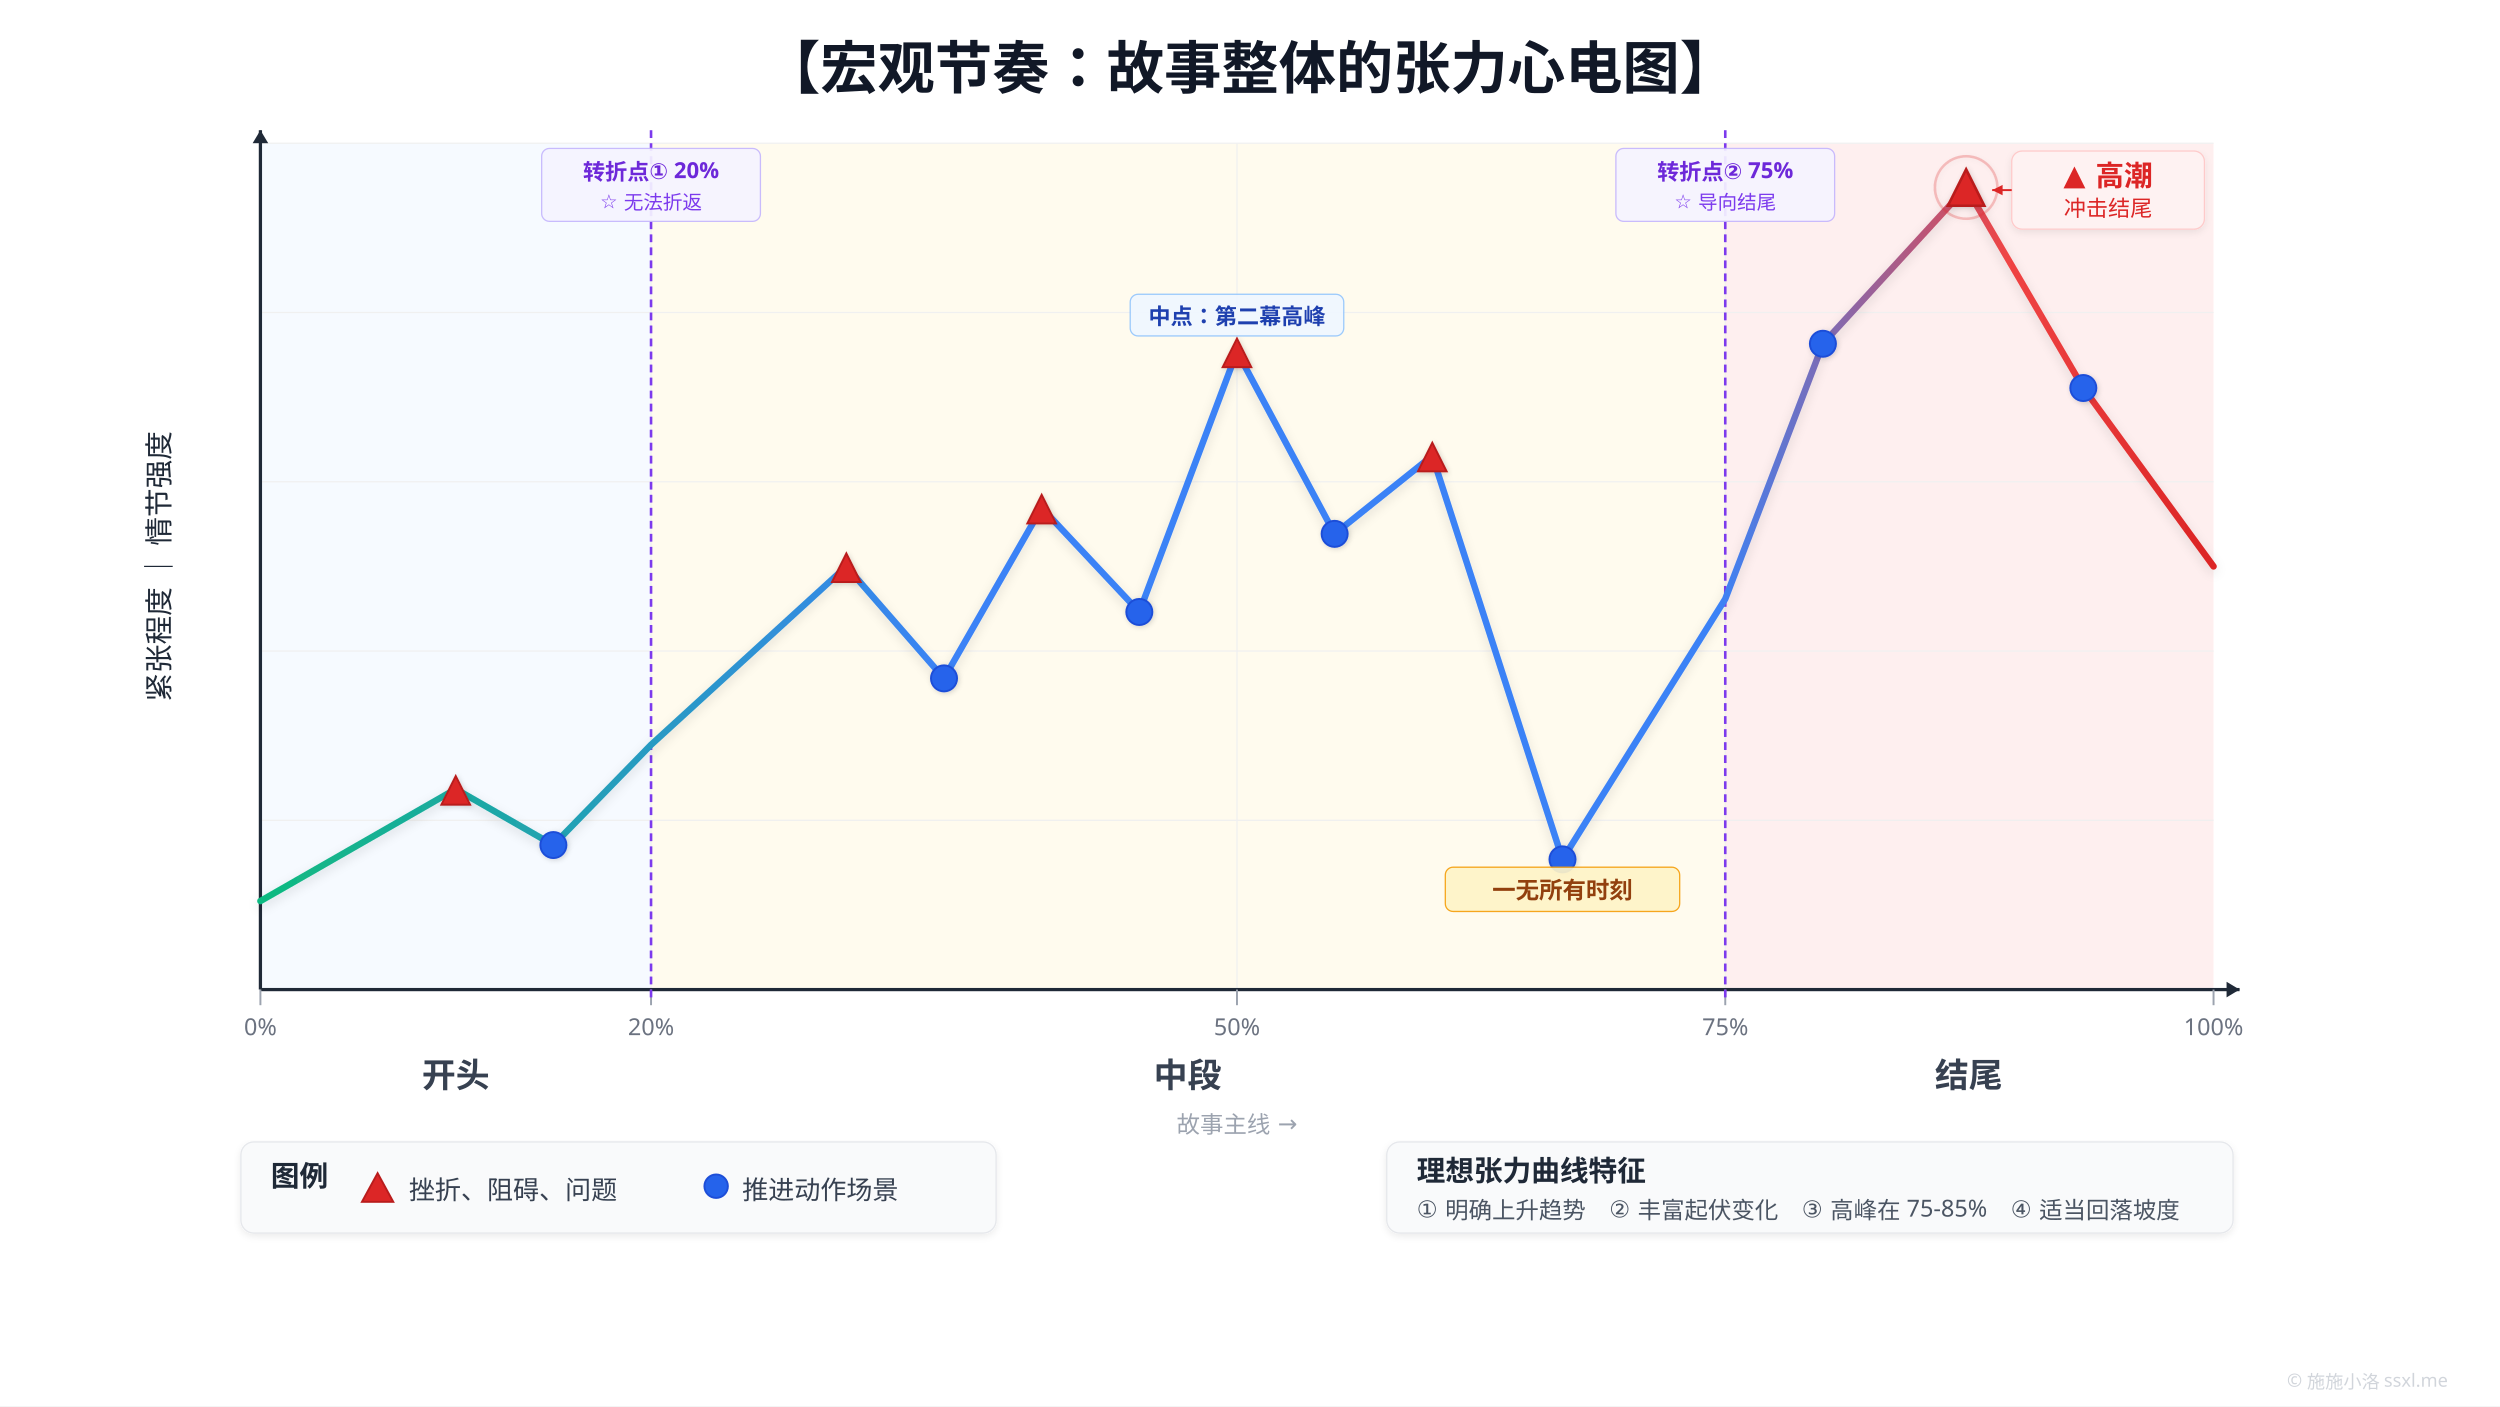
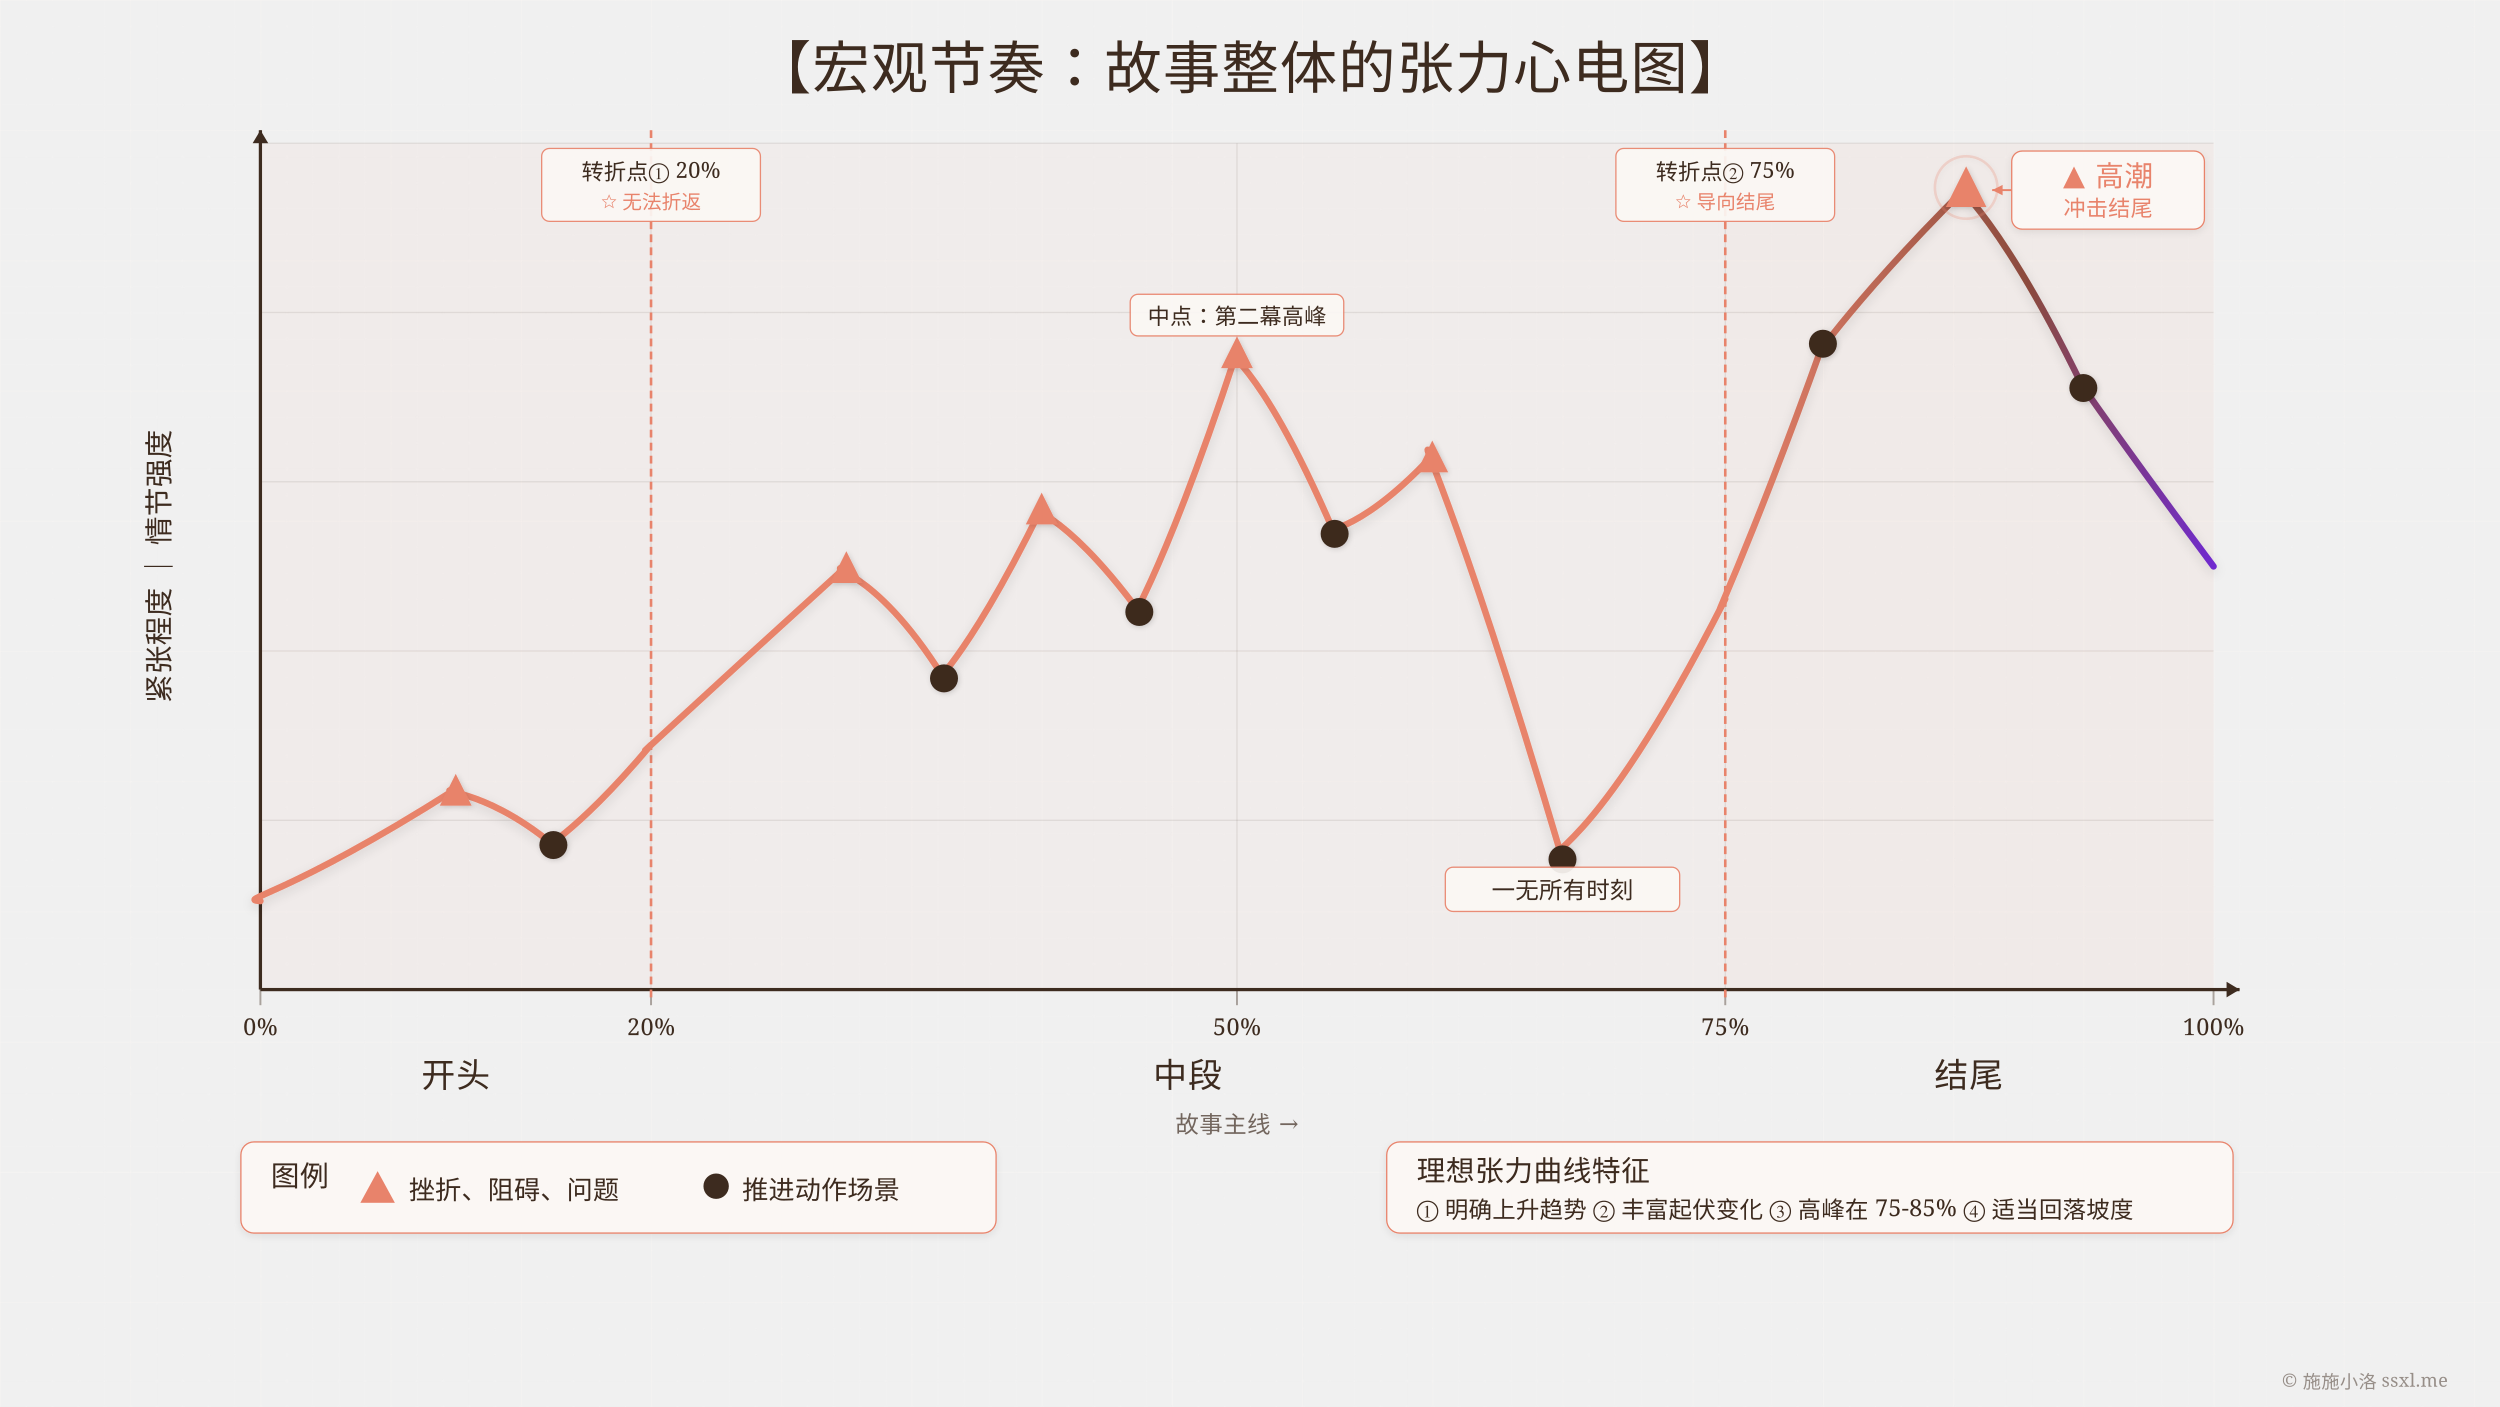
- <svg xmlns="http://www.w3.org/2000/svg" width="1920" height="1080" viewBox="0 0 1920 1080">
+ <svg xmlns="http://www.w3.org/2000/svg" id="tension-chart" viewBox="0 0 1920 1080" class="w-full h-auto" preserveAspectRatio="xMidYMid meet">
  <defs>
    <linearGradient id="tensionGradient" x1="0%" y1="0%" x2="100%" y2="0%">
-       <stop offset="0%" stop-color="#10B981" />
-       <stop offset="35%" stop-color="#3B82F6" />
-       <stop offset="75%" stop-color="#3B82F6" />
-       <stop offset="90%" stop-color="#EF4444" />
-       <stop offset="100%" stop-color="#DC2626" />
+       <stop offset="0%" stop-color="#E8836B" />
+       <stop offset="35%" stop-color="#E8836B" />
+       <stop offset="75%" stop-color="#E8836B" />
+       <stop offset="90%" stop-color="#8B4A3D" />
+       <stop offset="100%" stop-color="#6D28D9" />
    </linearGradient>
    <filter id="curveShadow" x="-5%" y="-5%" width="110%" height="110%">
      <feDropShadow dx="0" dy="3" stdDeviation="4" flood-color="#000" flood-opacity="0.12" />
    </filter>
    <filter id="pointShadow" x="-30%" y="-30%" width="160%" height="160%">
      <feDropShadow dx="1" dy="1" stdDeviation="2" flood-color="#000" flood-opacity="0.15" />
    </filter>
    <filter id="boxShadow" x="-5%" y="-5%" width="110%" height="120%">
      <feDropShadow dx="0" dy="2" stdDeviation="3" flood-color="#000" flood-opacity="0.08" />
    </filter>
  </defs>
-   <rect width="1920" height="1080" fill="#FFFFFF" />
-   <text x="960" y="68" font-family="system-ui, -apple-system, PingFang SC, sans-serif" font-size="44" font-weight="bold" fill="#111827" text-anchor="middle">【宏观节奏：故事整体的张力心电图】</text>
+   <defs>
+     <style>
+       
+         .brand-bg { fill: var(--color-brand-bg, #FBF7F4); }
+         .brand-text { fill: var(--color-brand-text, #3D2B1F); }
+         .brand-coral { fill: var(--color-brand-coral, #E8836B); stroke: var(--color-brand-coral, #E8836B); }
+       
+     </style>
+     <pattern id="smallGrid" width="20" height="20" patternUnits="userSpaceOnUse">
+       <path d="M 20 0 L 0 0 0 20" fill="none" stroke="rgba(251, 247, 244, 0.3)" stroke-width="0.5" />
+     </pattern>
+     <pattern id="mediumGrid" width="100" height="100" patternUnits="userSpaceOnUse">
+       <rect width="100" height="100" fill="url(#smallGrid)" />
+       <path d="M 100 0 L 0 0 0 100" fill="none" stroke="rgba(251, 247, 244, 0.5)" stroke-width="1" />
+     </pattern>
+   </defs>
+   <rect width="1920" height="1080" fill="url(#mediumGrid)" />
+   <text x="960" y="68" font-family="'Noto Serif SC', serif" font-size="44" font-weight="300" fill="var(--color-brand-text, #3D2B1F)" text-anchor="middle" letter-spacing="0.02em">【宏观节奏：故事整体的张力心电图】</text>
  <g transform="translate(200, 110)">
-     <rect x="0" y="0" width="300" height="650" fill="#EFF6FF" opacity="0.55" />
-     <rect x="300" y="0" width="825" height="650" fill="#FEF3C7" opacity="0.30" />
-     <rect x="1125" y="0" width="375" height="650" fill="#FEE2E2" opacity="0.55" />
-     <g stroke="#F0F0F0" stroke-width="1">
+     <rect class="act-zone" data-act="1" x="0" y="0" width="300" height="650" fill="rgba(232, 131, 107, 0.08)" opacity="0.55" style="cursor:pointer" />
+     <rect class="act-zone" data-act="2" x="300" y="0" width="825" height="650" fill="rgba(232, 131, 107, 0.15)" opacity="0.30" style="cursor:pointer" />
+     <rect class="act-zone" data-act="3" x="1125" y="0" width="375" height="650" fill="rgba(232, 131, 107, 0.10)" opacity="0.55" style="cursor:pointer" />
+     <g stroke="rgba(61, 43, 31, 0.1)" stroke-width="1">
      <line x1="0" y1="0" x2="1500" y2="0" />
      <line x1="0" y1="130" x2="1500" y2="130" />
      <line x1="0" y1="260" x2="1500" y2="260" />
      <line x1="0" y1="390" x2="1500" y2="390" />
      <line x1="0" y1="520" x2="1500" y2="520" />
      <line x1="300" y1="0" x2="300" y2="650" />
      <line x1="750" y1="0" x2="750" y2="650" />
      <line x1="1125" y1="0" x2="1125" y2="650" />
    </g>
-     <line x1="0" y1="650" x2="1520" y2="650" stroke="#1F2937" stroke-width="2.5" />
-     <line x1="0" y1="-10" x2="0" y2="650" stroke="#1F2937" stroke-width="2.5" />
-     <polygon points="1520,650 1510,644 1510,656" fill="#1F2937" />
-     <polygon points="0,-10 -6,0 6,0" fill="#1F2937" />
-     <text x="-70" y="325" font-family="system-ui, PingFang SC, sans-serif" font-size="22" fill="#1F2937" transform="rotate(-90, -70, 325)" text-anchor="middle">紧张程度 ｜ 情节强度</text>
-     <g font-family="system-ui, PingFang SC, sans-serif" font-size="18" fill="#6B7280" text-anchor="middle">
-       <line x1="0" y1="650" x2="0" y2="662" stroke="#9CA3AF" stroke-width="1.5" />
+     <line x1="0" y1="650" x2="1520" y2="650" stroke="var(--color-brand-text, #3D2B1F)" stroke-width="2.5" />
+     <line x1="0" y1="-10" x2="0" y2="650" stroke="var(--color-brand-text, #3D2B1F)" stroke-width="2.5" />
+     <polygon points="1520,650 1510,644 1510,656" fill="var(--color-brand-text, #3D2B1F)" />
+     <polygon points="0,-10 -6,0 6,0" fill="var(--color-brand-text, #3D2B1F)" />
+     <text x="-70" y="325" font-family="'Noto Serif SC', serif" font-size="22" fill="var(--color-brand-text, #3D2B1F)" transform="rotate(-90, -70, 325)" text-anchor="middle" letter-spacing="0.01em">紧张程度 ｜ 情节强度</text>
+     <g font-family="'Noto Serif SC', serif" font-size="18" fill="var(--color-brand-text, #3D2B1F)" text-anchor="middle" letter-spacing="0.02em">
+       <line x1="0" y1="650" x2="0" y2="662" stroke="var(--color-brand-text, #3D2B1F)" opacity="0.4" stroke-width="1.5" />
      <text x="0" y="685">0%</text>
-       <line x1="300" y1="650" x2="300" y2="662" stroke="#9CA3AF" stroke-width="1.5" />
+       <line x1="300" y1="650" x2="300" y2="662" stroke="var(--color-brand-text, #3D2B1F)" opacity="0.4" stroke-width="1.5" />
      <text x="300" y="685">20%</text>
-       <line x1="750" y1="650" x2="750" y2="662" stroke="#9CA3AF" stroke-width="1.5" />
+       <line x1="750" y1="650" x2="750" y2="662" stroke="var(--color-brand-text, #3D2B1F)" opacity="0.4" stroke-width="1.5" />
      <text x="750" y="685">50%</text>
-       <line x1="1125" y1="650" x2="1125" y2="662" stroke="#9CA3AF" stroke-width="1.5" />
+       <line x1="1125" y1="650" x2="1125" y2="662" stroke="var(--color-brand-text, #3D2B1F)" opacity="0.4" stroke-width="1.5" />
      <text x="1125" y="685">75%</text>
-       <line x1="1500" y1="650" x2="1500" y2="662" stroke="#9CA3AF" stroke-width="1.5" />
+       <line x1="1500" y1="650" x2="1500" y2="662" stroke="var(--color-brand-text, #3D2B1F)" opacity="0.4" stroke-width="1.5" />
      <text x="1500" y="685">100%</text>
    </g>
-     <g font-family="system-ui, PingFang SC, sans-serif" font-size="26" font-weight="bold" fill="#374151">
+     <g font-family="'Noto Serif SC', serif" font-size="26" font-weight="400" fill="var(--color-brand-text, #3D2B1F)" letter-spacing="0.03em">
      <text x="150" y="725" text-anchor="middle">开头</text>
      <text x="712" y="725" text-anchor="middle">中段</text>
      <text x="1312" y="725" text-anchor="middle">结尾</text>
    </g>
-     <text x="750" y="760" font-family="system-ui, PingFang SC, sans-serif" font-size="18" fill="#9CA3AF" text-anchor="middle">故事主线 →</text>
-     <line x1="300" y1="-10" x2="300" y2="660" stroke="#7C3AED" stroke-width="2" stroke-dasharray="6,4" />
-     <rect x="216" y="4" width="168" height="56" fill="#F5F3FF" stroke="#C4B5FD" stroke-width="1" rx="6" opacity="0.92" />
-     <text x="300" y="28" font-family="system-ui, PingFang SC, sans-serif" font-size="17" font-weight="bold" fill="#6D28D9" text-anchor="middle">转折点① 20%</text>
-     <text x="300" y="50" font-family="system-ui, PingFang SC, sans-serif" font-size="15" fill="#7C3AED" text-anchor="middle">☆ 无法折返</text>
-     <line x1="1125" y1="-10" x2="1125" y2="660" stroke="#7C3AED" stroke-width="2" stroke-dasharray="6,4" />
-     <rect x="1041" y="4" width="168" height="56" fill="#F5F3FF" stroke="#C4B5FD" stroke-width="1" rx="6" opacity="0.92" />
-     <text x="1125" y="28" font-family="system-ui, PingFang SC, sans-serif" font-size="17" font-weight="bold" fill="#6D28D9" text-anchor="middle">转折点② 75%</text>
-     <text x="1125" y="50" font-family="system-ui, PingFang SC, sans-serif" font-size="15" fill="#7C3AED" text-anchor="middle">☆ 导向结尾</text>
-     <path d="       M 0,582       L 150,496       L 225,539       L 300,462       L 450,325       L 525,411       L 600,280       L 675,360       L 750,160       L 825,300       L 900,240       L 1000,550       L 1125,350       L 1200,154       L 1310,34       L 1400,188       L 1500,325     " fill="none" stroke="url(#tensionGradient)" stroke-width="5" stroke-linejoin="round" stroke-linecap="round" filter="url(#curveShadow)" />
+     <text x="750" y="760" font-family="'Noto Serif SC', serif" font-size="18" fill="var(--color-brand-text, #3D2B1F)" text-anchor="middle" opacity="0.7" letter-spacing="0.02em">故事主线 →</text>
+     <line x1="300" y1="-10" x2="300" y2="660" stroke="var(--color-brand-coral, #E8836B)" stroke-width="2" stroke-dasharray="6,4" />
+     <rect x="216" y="4" width="168" height="56" fill="var(--color-brand-bg, #FBF7F4)" stroke="var(--color-brand-coral, #E8836B)" stroke-width="1" rx="6" opacity="0.92" />
+     <text x="300" y="28" font-family="'Noto Serif SC', serif" font-size="17" font-weight="400" fill="var(--color-brand-text, #3D2B1F)" text-anchor="middle" letter-spacing="0.01em">转折点① 20%</text>
+     <text x="300" y="50" font-family="'Noto Serif SC', serif" font-size="15" fill="var(--color-brand-coral, #E8836B)" text-anchor="middle" letter-spacing="0.01em">☆ 无法折返</text>
+     <line x1="1125" y1="-10" x2="1125" y2="660" stroke="var(--color-brand-coral, #E8836B)" stroke-width="2" stroke-dasharray="6,4" />
+     <rect x="1041" y="4" width="168" height="56" fill="var(--color-brand-bg, #FBF7F4)" stroke="var(--color-brand-coral, #E8836B)" stroke-width="1" rx="6" opacity="0.92" />
+     <text x="1125" y="28" font-family="'Noto Serif SC', serif" font-size="17" font-weight="400" fill="var(--color-brand-text, #3D2B1F)" text-anchor="middle" letter-spacing="0.01em">转折点② 75%</text>
+     <text x="1125" y="50" font-family="'Noto Serif SC', serif" font-size="15" fill="var(--color-brand-coral, #E8836B)" text-anchor="middle" letter-spacing="0.01em">☆ 导向结尾</text>
+     <path d="M 0,582 C -18.75,580.583 18.75,579.417 150,496 C 131.25,499.583 168.75,492.417 225,539 C 212.5,541.833 237.5,536.167 300,462 C 281.25,479.833 318.75,444.167 450,325 C 431.25,329.25 468.75,320.75 525,411 C 512.5,414.75 537.5,407.25 600,280 C 587.5,284.25 612.5,275.75 675,360 C 662.5,370 687.5,350 750,160 C 737.5,165 762.5,155 825,300 C 812.5,293.333 837.5,306.667 900,240 C 885.417,219.167 914.583,260.833 1000,550 C 981.25,540.833 1018.75,559.167 1125,350 C 1108.333,383 1141.667,317 1200,154 C 1184.583,180.333 1215.417,127.667 1310,34 C 1293.333,31.167 1326.667,36.833 1400,188 C 1384.167,163.75 1415.833,212.25 1500,325" fill="none" stroke="url(#tensionGradient)" stroke-width="5" stroke-linejoin="round" stroke-linecap="round" filter="url(#curveShadow)" />
    <g filter="url(#pointShadow)">
-       <polygon points="150,486 139,508 161,508" fill="#DC2626" stroke="#B91C1C" stroke-width="1.5" />
-       <polygon points="450,315 439,337 461,337" fill="#DC2626" stroke="#B91C1C" stroke-width="1.5" />
-       <polygon points="600,270 589,292 611,292" fill="#DC2626" stroke="#B91C1C" stroke-width="1.5" />
-       <polygon points="750,150 739,172 761,172" fill="#DC2626" stroke="#B91C1C" stroke-width="1.5" />
-       <polygon points="900,230 889,252 911,252" fill="#DC2626" stroke="#B91C1C" stroke-width="1.5" />
-       <polygon points="1310,20 1296,48 1324,48" fill="#DC2626" stroke="#B91C1C" stroke-width="2" />
-       <circle cx="225" cy="539" r="10" fill="#2563EB" stroke="#1D4ED8" stroke-width="1.5" />
-       <circle cx="525" cy="411" r="10" fill="#2563EB" stroke="#1D4ED8" stroke-width="1.5" />
-       <circle cx="675" cy="360" r="10" fill="#2563EB" stroke="#1D4ED8" stroke-width="1.5" />
-       <circle cx="825" cy="300" r="10" fill="#2563EB" stroke="#1D4ED8" stroke-width="1.5" />
-       <circle cx="1000" cy="550" r="10" fill="#2563EB" stroke="#1D4ED8" stroke-width="1.5" />
-       <circle cx="1200" cy="154" r="10" fill="#2563EB" stroke="#1D4ED8" stroke-width="1.5" />
-       <circle cx="1400" cy="188" r="10" fill="#2563EB" stroke="#1D4ED8" stroke-width="1.5" />
-       <circle cx="1310" cy="34" r="24" fill="none" stroke="#DC2626" stroke-width="2" opacity="0.25" />
+       <polygon class="data-point" data-index="1" points="150,486 139,508 161,508" fill="var(--color-brand-coral, #E8836B)" stroke="var(--color-brand-coral, #E8836B)" stroke-width="1.5" style="cursor:pointer" />
+       <polygon class="data-point" data-index="4" points="450,315 439,337 461,337" fill="var(--color-brand-coral, #E8836B)" stroke="var(--color-brand-coral, #E8836B)" stroke-width="1.5" style="cursor:pointer" />
+       <polygon class="data-point" data-index="6" points="600,270 589,292 611,292" fill="var(--color-brand-coral, #E8836B)" stroke="var(--color-brand-coral, #E8836B)" stroke-width="1.5" style="cursor:pointer" />
+       <polygon class="data-point" data-index="8" points="750,150 739,172 761,172" fill="var(--color-brand-coral, #E8836B)" stroke="var(--color-brand-coral, #E8836B)" stroke-width="1.5" style="cursor:pointer" />
+       <polygon class="data-point" data-index="10" points="900,230 889,252 911,252" fill="var(--color-brand-coral, #E8836B)" stroke="var(--color-brand-coral, #E8836B)" stroke-width="1.5" style="cursor:pointer" />
+       <polygon class="data-point climax-pulse" data-index="14" points="1310,20 1296,48 1324,48" fill="var(--color-brand-coral, #E8836B)" stroke="var(--color-brand-coral, #E8836B)" stroke-width="2" style="cursor:pointer" />
+       <circle class="data-point" data-index="2" cx="225" cy="539" r="10" fill="var(--color-brand-text, #3D2B1F)" stroke="var(--color-brand-text, #3D2B1F)" stroke-width="1.5" style="cursor:pointer" />
+       <circle class="data-point" data-index="5" cx="525" cy="411" r="10" fill="var(--color-brand-text, #3D2B1F)" stroke="var(--color-brand-text, #3D2B1F)" stroke-width="1.5" style="cursor:pointer" />
+       <circle class="data-point" data-index="7" cx="675" cy="360" r="10" fill="var(--color-brand-text, #3D2B1F)" stroke="var(--color-brand-text, #3D2B1F)" stroke-width="1.5" style="cursor:pointer" />
+       <circle class="data-point" data-index="9" cx="825" cy="300" r="10" fill="var(--color-brand-text, #3D2B1F)" stroke="var(--color-brand-text, #3D2B1F)" stroke-width="1.5" style="cursor:pointer" />
+       <circle class="data-point" data-index="11" cx="1000" cy="550" r="10" fill="var(--color-brand-text, #3D2B1F)" stroke="var(--color-brand-text, #3D2B1F)" stroke-width="1.5" style="cursor:pointer" />
+       <circle class="data-point" data-index="13" cx="1200" cy="154" r="10" fill="var(--color-brand-text, #3D2B1F)" stroke="var(--color-brand-text, #3D2B1F)" stroke-width="1.5" style="cursor:pointer" />
+       <circle class="data-point" data-index="15" cx="1400" cy="188" r="10" fill="var(--color-brand-text, #3D2B1F)" stroke="var(--color-brand-text, #3D2B1F)" stroke-width="1.5" style="cursor:pointer" />
+       <circle cx="1310" cy="34" r="24" fill="none" stroke="var(--color-brand-coral, #E8836B)" stroke-width="2" opacity="0.25" />
    </g>
-     <rect x="668" y="116" width="164" height="32" fill="#EFF6FF" stroke="#93C5FD" stroke-width="1" rx="6" opacity="0.92" />
-     <text x="750" y="139" font-family="system-ui, PingFang SC, sans-serif" font-size="17" font-weight="bold" fill="#1E40AF" text-anchor="middle">中点：第二幕高峰</text>
-     <rect x="910" y="556" width="180" height="34" fill="#FEF3C7" stroke="#F59E0B" stroke-width="1" rx="6" opacity="0.92" />
-     <text x="1000" y="580" font-family="system-ui, PingFang SC, sans-serif" font-size="18" font-weight="bold" fill="#92400E" text-anchor="middle">一无所有时刻</text>
-     <rect x="1345" y="6" width="148" height="60" fill="#FEF2F2" stroke="#FECACA" stroke-width="1" rx="8" filter="url(#boxShadow)" />
-     <text x="1419" y="32" font-family="system-ui, PingFang SC, sans-serif" font-size="22" font-weight="bold" fill="#DC2626" text-anchor="middle">▲ 高潮</text>
-     <text x="1419" y="56" font-family="system-ui, PingFang SC, sans-serif" font-size="17" fill="#DC2626" text-anchor="middle">冲击结尾</text>
-     <line x1="1345" y1="36" x2="1330" y2="36" stroke="#DC2626" stroke-width="1.5" />
-     <polygon points="1330,36 1338,32 1338,40" fill="#DC2626" />
+     <circle class="data-point" data-index="0" cx="0" cy="582" r="14" fill="transparent" style="cursor:pointer" />
+     <circle class="data-point" data-index="3" cx="300" cy="462" r="14" fill="transparent" style="cursor:pointer" />
+     <circle class="data-point" data-index="12" cx="1125" cy="350" r="14" fill="transparent" style="cursor:pointer" />
+     <circle class="data-point" data-index="16" cx="1500" cy="325" r="14" fill="transparent" style="cursor:pointer" />
+     <rect x="668" y="116" width="164" height="32" fill="var(--color-brand-bg, #FBF7F4)" stroke="var(--color-brand-coral, #E8836B)" stroke-width="1" rx="6" opacity="0.92" />
+     <text x="750" y="139" font-family="'Noto Serif SC', serif" font-size="17" font-weight="400" fill="var(--color-brand-text, #3D2B1F)" text-anchor="middle" letter-spacing="0.01em">中点：第二幕高峰</text>
+     <rect x="910" y="556" width="180" height="34" fill="var(--color-brand-bg, #FBF7F4)" stroke="var(--color-brand-coral, #E8836B)" stroke-width="1" rx="6" opacity="0.92" />
+     <text x="1000" y="580" font-family="'Noto Serif SC', serif" font-size="18" font-weight="400" fill="var(--color-brand-text, #3D2B1F)" text-anchor="middle" letter-spacing="0.01em">一无所有时刻</text>
+     <rect x="1345" y="6" width="148" height="60" fill="var(--color-brand-bg, #FBF7F4)" stroke="var(--color-brand-coral, #E8836B)" stroke-width="1" rx="8" filter="url(#boxShadow)" />
+     <text x="1419" y="32" font-family="'Noto Serif SC', serif" font-size="22" font-weight="400" fill="var(--color-brand-coral, #E8836B)" text-anchor="middle" letter-spacing="0.02em">▲ 高潮</text>
+     <text x="1419" y="56" font-family="'Noto Serif SC', serif" font-size="17" fill="var(--color-brand-coral, #E8836B)" text-anchor="middle" letter-spacing="0.01em">冲击结尾</text>
+     <line x1="1345" y1="36" x2="1330" y2="36" stroke="var(--color-brand-coral, #E8836B)" stroke-width="1.5" />
+     <polygon points="1330,36 1338,32 1338,40" fill="var(--color-brand-coral, #E8836B)" />
  </g>
  <g transform="translate(200, 905)">
-     <rect x="-15" y="-28" width="580" height="70" fill="#F9FAFB" stroke="#E5E7EB" stroke-width="1" rx="10" filter="url(#boxShadow)" />
-     <text x="8" y="6" font-family="system-ui, PingFang SC, sans-serif" font-size="22" font-weight="bold" fill="#1F2937">图例</text>
-     <polygon points="90,-4 78,18 102,18" fill="#DC2626" stroke="#B91C1C" stroke-width="1.5" />
-     <text x="114" y="16" font-family="system-ui, PingFang SC, sans-serif" font-size="20" fill="#374151">挫折、阻碍、问题</text>
-     <circle cx="350" cy="6" r="9" fill="#2563EB" stroke="#1D4ED8" stroke-width="1.5" />
-     <text x="370" y="16" font-family="system-ui, PingFang SC, sans-serif" font-size="20" fill="#374151">推进动作场景</text>
+     <rect x="-15" y="-28" width="580" height="70" fill="var(--color-brand-bg, #FBF7F4)" stroke="var(--color-brand-coral, #E8836B)" stroke-width="1" rx="10" filter="url(#boxShadow)" />
+     <text x="8" y="6" font-family="'Noto Serif SC', serif" font-size="22" font-weight="400" fill="var(--color-brand-text, #3D2B1F)" letter-spacing="0.02em">图例</text>
+     <polygon points="90,-4 78,18 102,18" fill="var(--color-brand-coral, #E8836B)" stroke="var(--color-brand-coral, #E8836B)" stroke-width="1.5" />
+     <text x="114" y="16" font-family="'Noto Serif SC', serif" font-size="20" fill="var(--color-brand-text, #3D2B1F)" letter-spacing="0.01em">挫折、阻碍、问题</text>
+     <circle cx="350" cy="6" r="9" fill="var(--color-brand-text, #3D2B1F)" stroke="var(--color-brand-text, #3D2B1F)" stroke-width="1.5" />
+     <text x="370" y="16" font-family="'Noto Serif SC', serif" font-size="20" fill="var(--color-brand-text, #3D2B1F)" letter-spacing="0.01em">推进动作场景</text>
  </g>
  <g transform="translate(1080, 905)">
-     <rect x="-15" y="-28" width="650" height="70" fill="#F9FAFB" stroke="#E5E7EB" stroke-width="1" rx="10" filter="url(#boxShadow)" />
-     <text x="8" y="2" font-family="system-ui, PingFang SC, sans-serif" font-size="22" font-weight="bold" fill="#1F2937">理想张力曲线特征</text>
-     <text x="8" y="30" font-family="system-ui, PingFang SC, sans-serif" font-size="18" fill="#4B5563">① 明确上升趋势　② 丰富起伏变化　③ 高峰在 75-85%　④ 适当回落坡度</text>
+     <rect x="-15" y="-28" width="650" height="70" fill="var(--color-brand-bg, #FBF7F4)" stroke="var(--color-brand-coral, #E8836B)" stroke-width="1" rx="10" filter="url(#boxShadow)" />
+     <text x="8" y="2" font-family="'Noto Serif SC', serif" font-size="22" font-weight="400" fill="var(--color-brand-text, #3D2B1F)" letter-spacing="0.02em">理想张力曲线特征</text>
+     <text x="8" y="30" font-family="'Noto Serif SC', serif" font-size="18" fill="var(--color-brand-text, #3D2B1F)" letter-spacing="0.01em">① 明确上升趋势 ② 丰富起伏变化 ③ 高峰在 75-85% ④ 适当回落坡度</text>
  </g>
-   <text x="1880" y="1065" font-family="system-ui, sans-serif" font-size="14" fill="#D1D5DB" text-anchor="end">© 施施小洛 ssxl.me</text>
+   <text x="1880" y="1065" font-family="'Noto Serif SC', serif" font-size="14" fill="var(--color-brand-text, #3D2B1F)" opacity="0.5" text-anchor="end" letter-spacing="0.02em">© 施施小洛 ssxl.me</text>
</svg>
